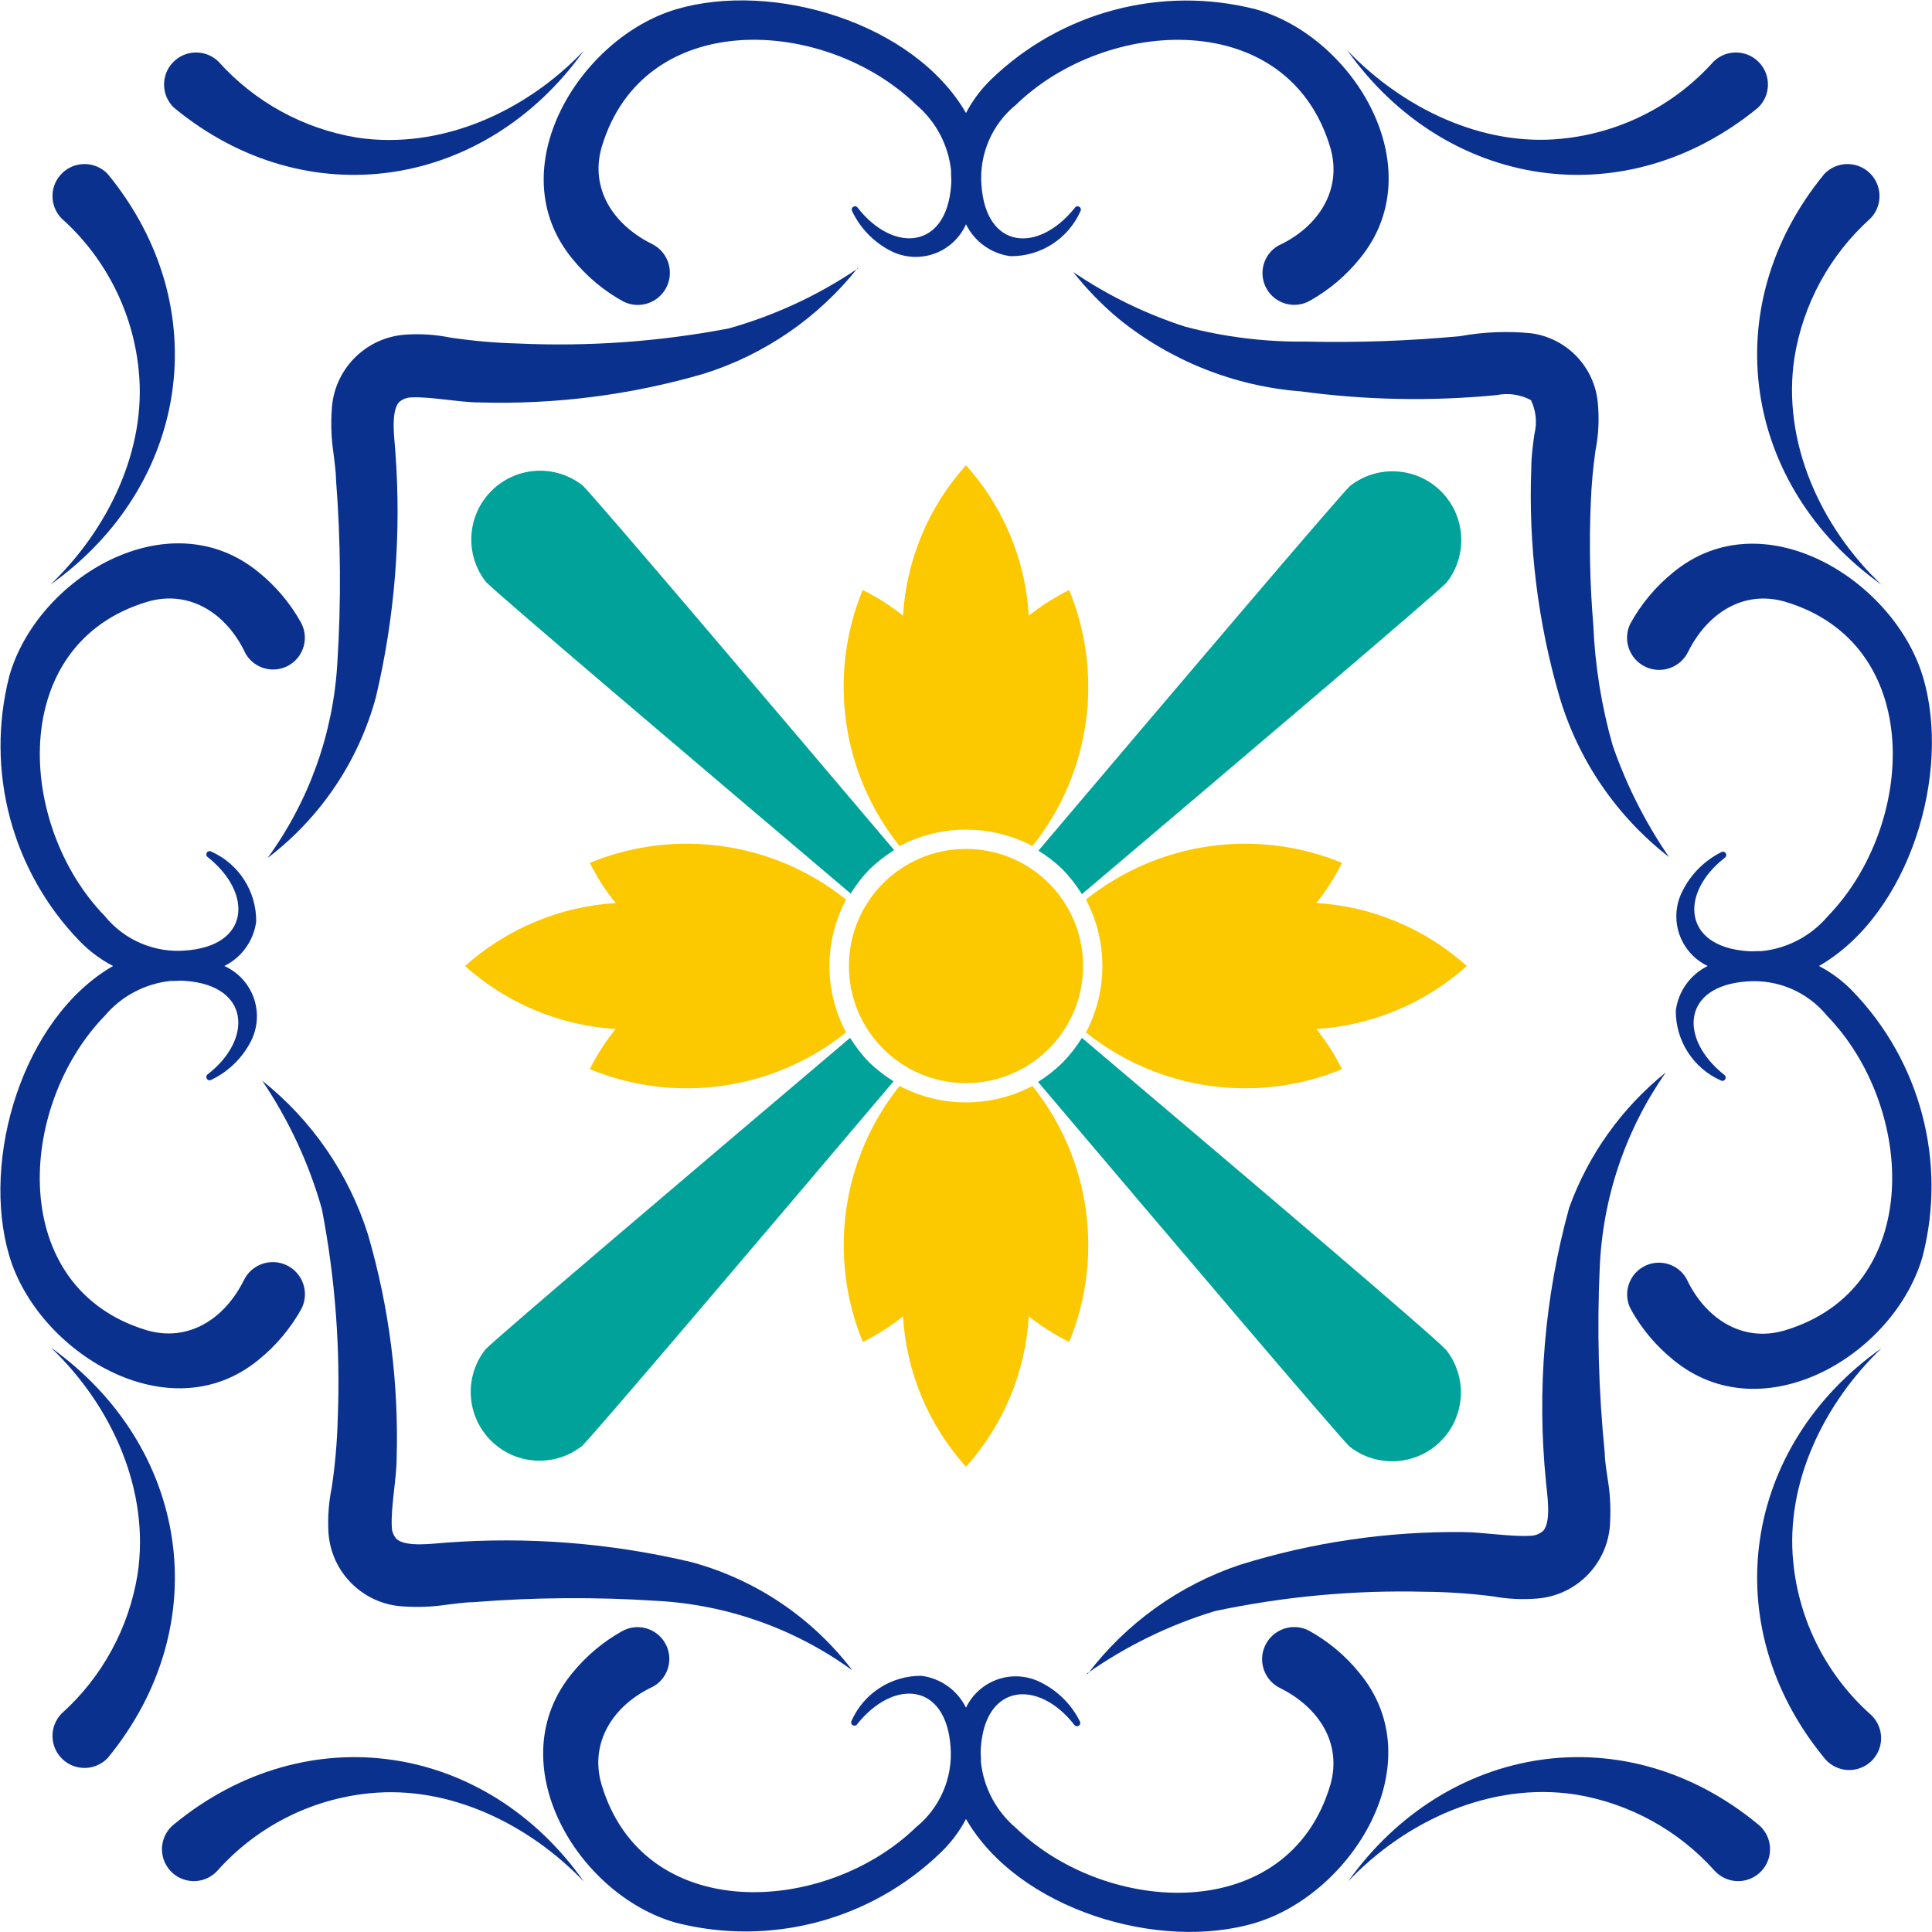
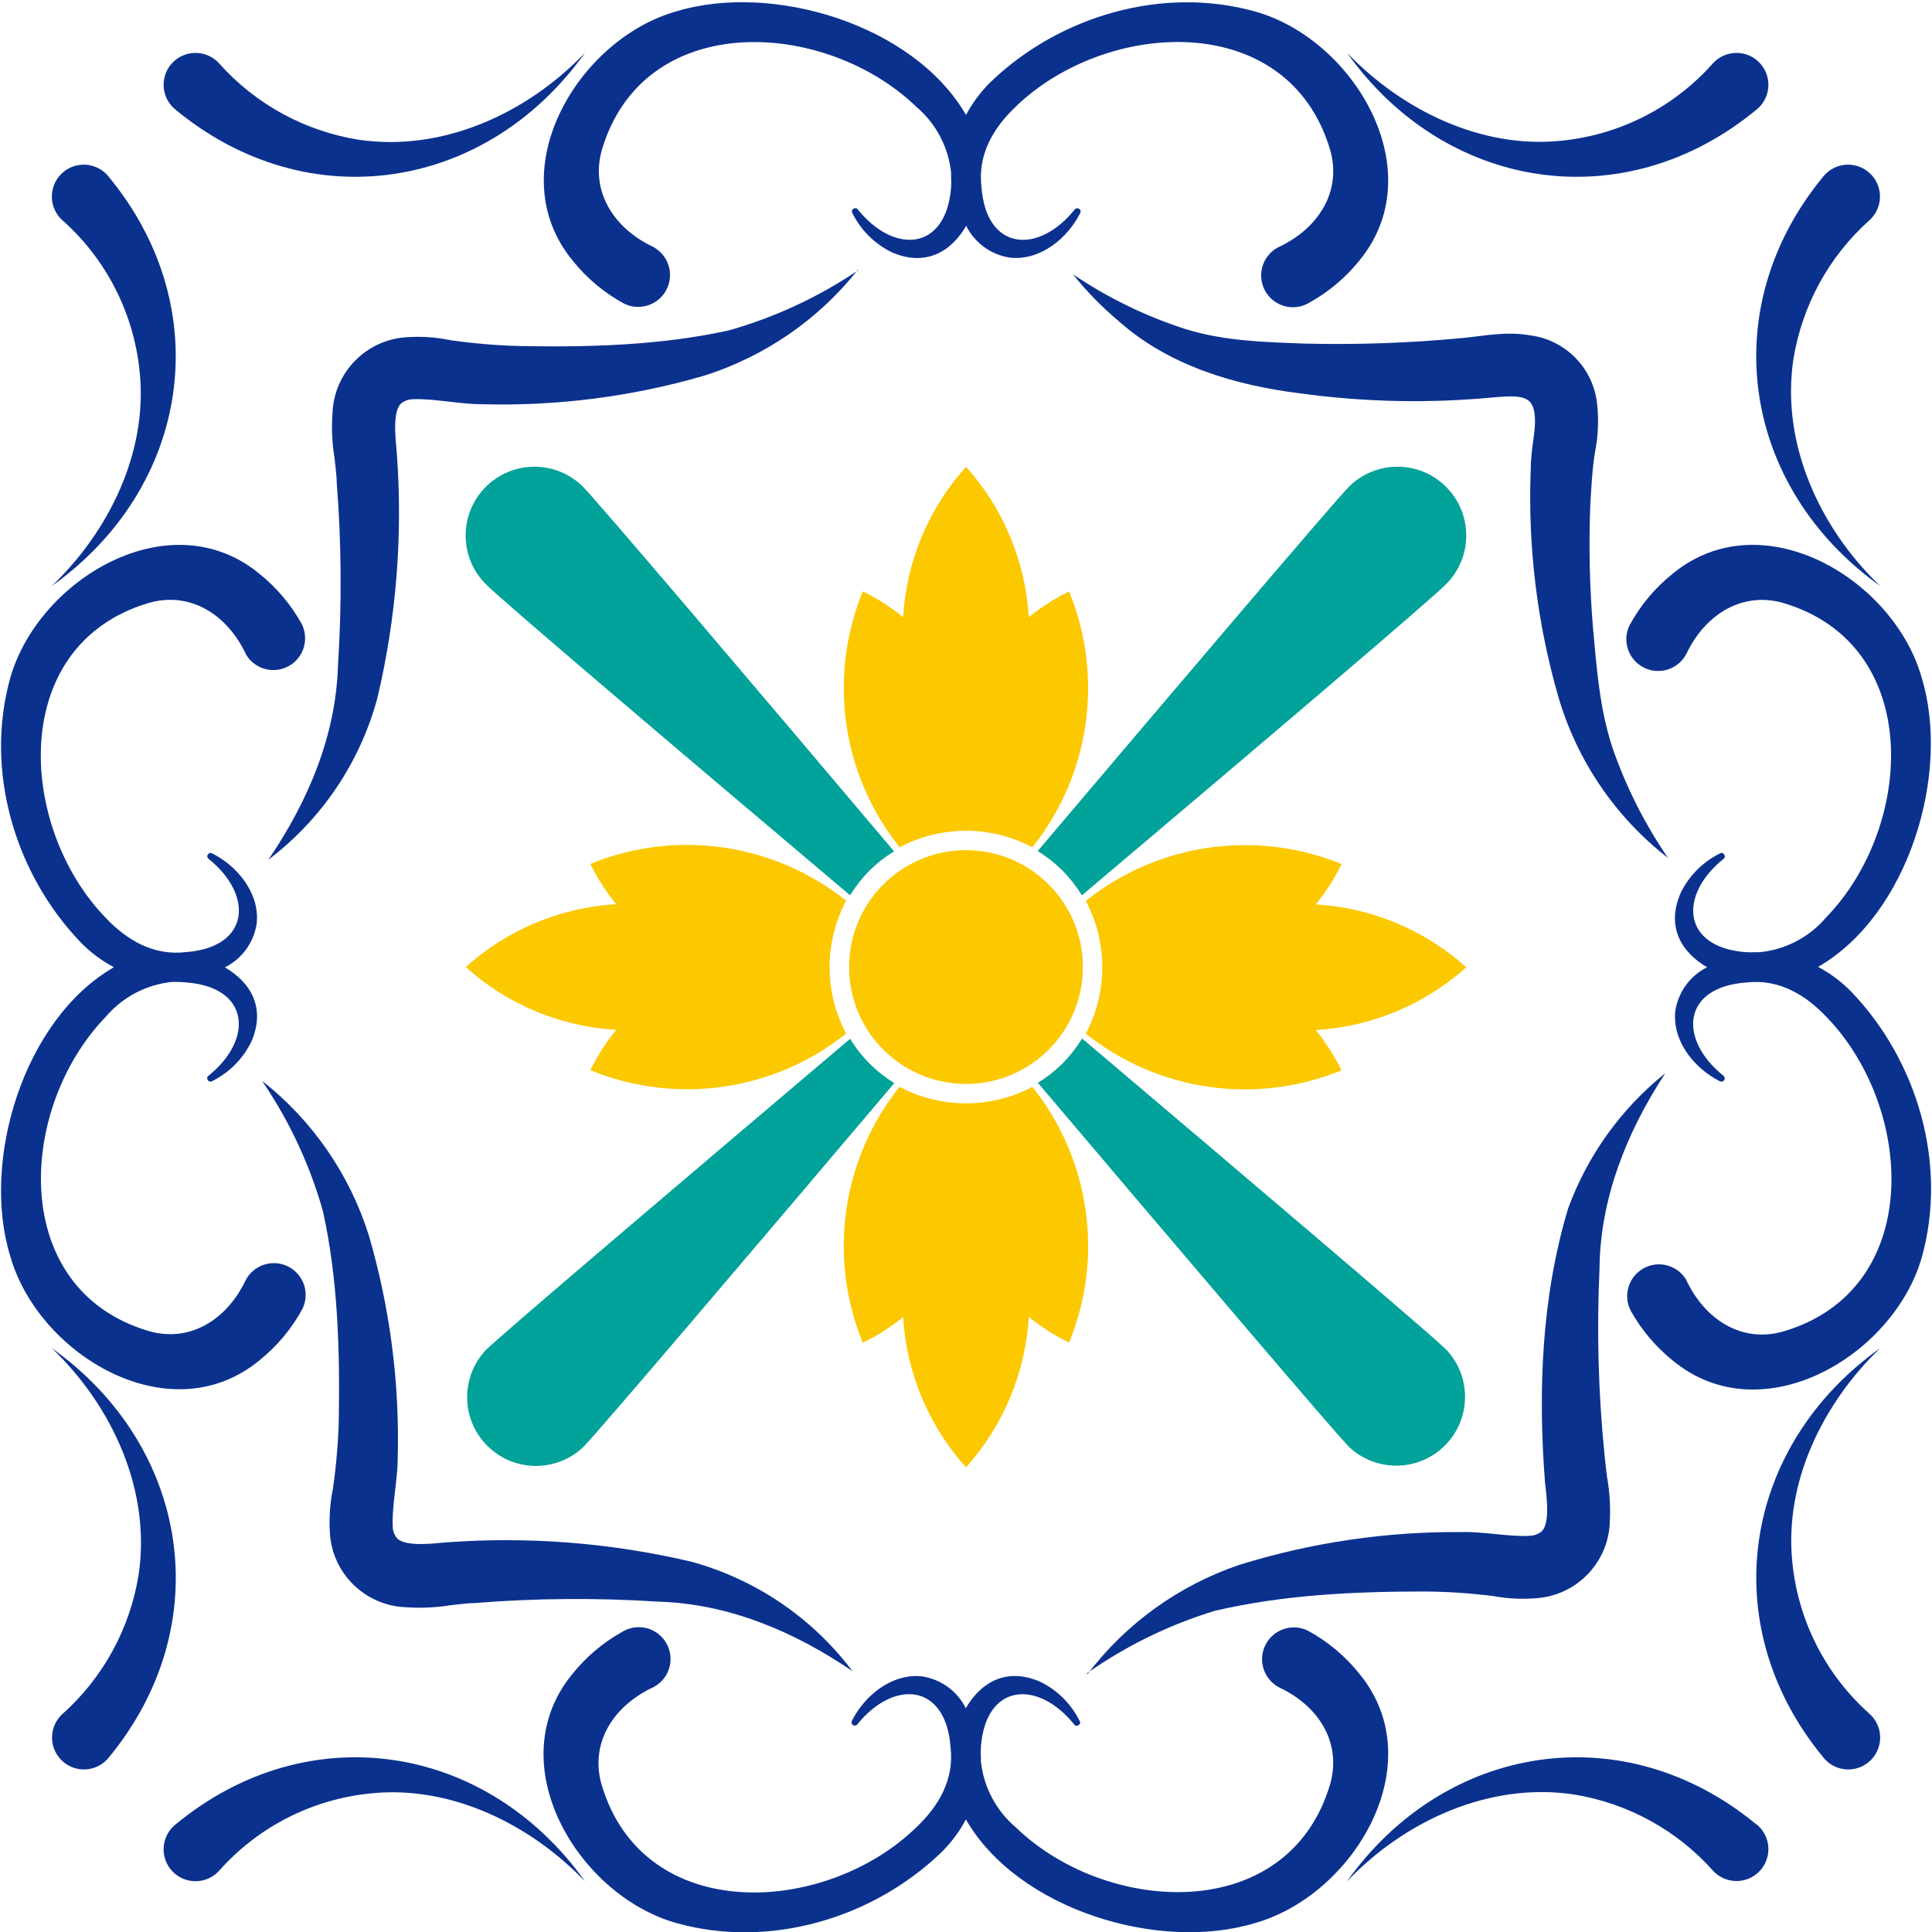
- <svg xmlns="http://www.w3.org/2000/svg" width="100" height="100" viewBox="0 0 100 100">
-   <circle cx="50" cy="50" r="6.06" fill="#fcc800" />
-   <path d="M50,42.94a7.39,7.39,0,0,1,3.44.85,13.19,13.19,0,0,0,1.9-13.25,11.58,11.58,0,0,0-2.09,1.33A12.79,12.79,0,0,0,50,24.08a12.75,12.75,0,0,0-3.26,7.79,11.24,11.24,0,0,0-2.09-1.33h0a13.21,13.21,0,0,0,1.91,13.25A7.39,7.39,0,0,1,50,42.94Z" fill="#fcc800" />
-   <path d="M57.06,50a7.39,7.39,0,0,1-.85,3.44,13.19,13.19,0,0,0,13.25,1.9,11.16,11.16,0,0,0-1.33-2.08A12.86,12.86,0,0,0,75.92,50a12.8,12.8,0,0,0-7.79-3.26,11.16,11.16,0,0,0,1.33-2.08h0a13.19,13.19,0,0,0-13.25,1.9A7.39,7.39,0,0,1,57.06,50Z" fill="#fcc800" />
-   <path d="M50,57.06a7.39,7.39,0,0,1-3.44-.85,13.19,13.19,0,0,0-1.9,13.25,11.5,11.5,0,0,0,2.08-1.33A12.75,12.75,0,0,0,50,75.92a12.79,12.79,0,0,0,3.25-7.79,11.58,11.58,0,0,0,2.09,1.33h0a13.19,13.19,0,0,0-1.9-13.25A7.39,7.39,0,0,1,50,57.06Z" fill="#fcc800" />
-   <path d="M42.93,50a7.4,7.4,0,0,1,.86-3.44,13.2,13.2,0,0,0-13.26-1.9,10.71,10.71,0,0,0,1.34,2.08A12.91,12.91,0,0,0,24.07,50a12.86,12.86,0,0,0,7.8,3.26,10.71,10.71,0,0,0-1.34,2.08h0a13.2,13.2,0,0,0,13.26-1.9A7.4,7.4,0,0,1,42.93,50Z" fill="#fcc800" />
-   <path d="M45,45a8.11,8.11,0,0,1,1.28-1c-7.37-8.7-15.38-18.13-16.12-18.87a3.56,3.56,0,0,0-5,5c.74.74,10.17,8.75,18.87,16.12A7.57,7.57,0,0,1,45,45Z" fill="#00a29a" />
-   <path d="M55,45a7.64,7.64,0,0,1,1,1.28c8.7-7.37,18.13-15.38,18.87-16.12a3.56,3.56,0,0,0-5-5c-.74.74-8.75,10.17-16.12,18.87A7.61,7.61,0,0,1,55,45Z" fill="#00a29a" />
-   <path d="M55,55a7.61,7.61,0,0,1-1.27,1c7.37,8.7,15.38,18.13,16.12,18.87a3.56,3.56,0,0,0,5-5C74.14,69.1,64.71,61.09,56,53.72A7.64,7.64,0,0,1,55,55Z" fill="#00a29a" />
-   <path d="M45,55a7.57,7.57,0,0,1-1-1.28c-8.7,7.37-18.13,15.38-18.87,16.12a3.56,3.56,0,0,0,5,5c.74-.74,8.75-10.17,16.12-18.87A8.11,8.11,0,0,1,45,55Z" fill="#00a29a" />
-   <path d="M44.41,13.85a16.47,16.47,0,0,1-8,5.5,37.61,37.61,0,0,1-11.6,1.48c-1,0-2.54-.31-3.52-.26a1,1,0,0,0-.63.24c-.46.49-.23,2-.2,2.52a41.7,41.7,0,0,1-1,12.74,15.57,15.57,0,0,1-5.61,8.34,19,19,0,0,0,3.61-10.08,67.36,67.36,0,0,0-.07-9.53c0-.39-.09-1-.13-1.35v0a10.31,10.31,0,0,1-.09-2.21A4.1,4.1,0,0,1,21,17.32a8.57,8.57,0,0,1,2.29.15,29,29,0,0,0,3.53.31A46.81,46.81,0,0,0,37.72,17a23,23,0,0,0,6.69-3.11Z" fill="#0b318f" />
-   <path d="M86.4,44.37A16.41,16.41,0,0,1,80.7,36a37.23,37.23,0,0,1-1.44-11.79c0-.57.08-1.16.16-1.74a2.58,2.58,0,0,0-.18-1.76,2.64,2.64,0,0,0-1.77-.26,43.93,43.93,0,0,1-10.12-.19,17.1,17.1,0,0,1-9.46-3.77,16.14,16.14,0,0,1-2.34-2.41,22.72,22.72,0,0,0,5.8,2.83,23.31,23.31,0,0,0,6.22.77,68.75,68.75,0,0,0,8-.28,13.26,13.26,0,0,1,3.68-.15,4,4,0,0,1,3.45,3.58,8.49,8.49,0,0,1-.12,2.5A26.21,26.21,0,0,0,82.34,26a50.13,50.13,0,0,0,.13,6.36,26.85,26.85,0,0,0,1,6.22,24.25,24.25,0,0,0,2.91,5.77Z" fill="#0b318f" />
-   <path d="M56.29,86.65A16.49,16.49,0,0,1,64.16,81a37.43,37.43,0,0,1,11.56-1.7c1,0,2.54.26,3.53.19a1,1,0,0,0,.63-.26c.44-.49.18-2,.14-2.52a38.85,38.85,0,0,1,1.2-14.2,15.94,15.94,0,0,1,5-7,19,19,0,0,0-3.42,10.15,65.93,65.93,0,0,0,.26,9.53c0,.39.1,1,.15,1.34v0a10.1,10.1,0,0,1,.13,2.21,4.1,4.1,0,0,1-3.77,4,8.64,8.64,0,0,1-2.28-.11,29.36,29.36,0,0,0-3.54-.24,46.7,46.7,0,0,0-10.87,1,23.29,23.29,0,0,0-6.63,3.24Z" fill="#0b318f" />
-   <path d="M13.54,55.91a16.54,16.54,0,0,1,5.51,8,37.51,37.51,0,0,1,1.48,11.59c0,1-.31,2.54-.25,3.52a.93.93,0,0,0,.24.63c.48.46,2,.23,2.52.2a41.63,41.63,0,0,1,12.73,1,15.6,15.6,0,0,1,8.35,5.61A18.92,18.92,0,0,0,34,82.86a65.91,65.91,0,0,0-9.53.07c-.39,0-1,.09-1.35.13h0a10.4,10.4,0,0,1-2.22.09A4.1,4.1,0,0,1,17,79.31,9,9,0,0,1,17.17,77a29,29,0,0,0,.31-3.53,47.37,47.37,0,0,0-.82-10.89,23.07,23.07,0,0,0-3.12-6.69Z" fill="#0b318f" />
-   <path d="M5.57,9A1.65,1.65,0,1,0,3.18,11.3a12.14,12.14,0,0,1,4,7.87c.42,4.12-1.59,8.24-4.57,11.09C9.78,25.17,11.25,15.91,5.57,9Z" fill="#0b318f" />
-   <path d="M29.63,13.4a8.84,8.84,0,0,0,2.66,2.22,1.65,1.65,0,0,0,1.44-3c-2-1-3.2-2.86-2.59-5C33.31.33,42.73.87,47.42,5.42a5.18,5.18,0,0,1,1.81,3.43,1.85,1.85,0,0,0,0,.23,2.91,2.91,0,0,1,0,.51c-.24,3.34-3,3.51-4.83,1.17a.17.17,0,0,0-.29.18,4.47,4.47,0,0,0,2,2.05A2.85,2.85,0,0,0,50,11.61a3,3,0,0,0,2.3,1.65,3.92,3.92,0,0,0,3.62-2.32.17.17,0,0,0-.29-.18c-1.88,2.35-4.59,2.17-4.83-1.17a4.87,4.87,0,0,1,1.79-4.17C57.27.87,66.69.33,68.86,7.65c.63,2.18-.63,4.11-2.69,5.06a1.64,1.64,0,1,0,1.64,2.85,8.93,8.93,0,0,0,2.56-2.16C74.2,8.76,70.11,1.92,65,.48A14.54,14.54,0,0,0,51.29,4.12,6.77,6.77,0,0,0,50,5.85C47.3,1.17,40-1,35,.48S25.8,8.76,29.63,13.4Z" fill="#0b318f" />
-   <path d="M9,5.57c6.87,5.68,16.12,4.21,21.22-2.95-3,3.16-7.4,5.16-11.75,4.5A12.32,12.32,0,0,1,11.3,3.18,1.65,1.65,0,1,0,9,5.57Z" fill="#0b318f" />
-   <path d="M97.38,30.26c-3.16-3-5.16-7.4-4.5-11.75a12.32,12.32,0,0,1,3.94-7.21A1.65,1.65,0,1,0,94.43,9C88.75,15.91,90.22,25.16,97.38,30.26Z" fill="#0b318f" />
-   <path d="M95.88,51.29A6.77,6.77,0,0,0,94.15,50c4.68-2.69,6.89-10,5.37-15s-8.28-9.2-12.92-5.37a9,9,0,0,0-2.22,2.66,1.65,1.65,0,0,0,3,1.44c1-2,2.86-3.2,5-2.59,7.32,2.17,6.78,11.59,2.23,16.28a5.18,5.18,0,0,1-3.43,1.81h-.23a2.91,2.91,0,0,1-.51,0c-3.34-.24-3.51-3-1.17-4.83a.17.17,0,0,0-.18-.29,4.47,4.47,0,0,0-2,2A2.85,2.85,0,0,0,88.39,50a3,3,0,0,0-1.65,2.3,3.92,3.92,0,0,0,2.32,3.62.17.17,0,0,0,.18-.29c-2.35-1.88-2.17-4.59,1.17-4.83a4.87,4.87,0,0,1,4.17,1.79c4.55,4.69,5.09,14.11-2.23,16.28-2.18.63-4.1-.63-5.06-2.69a1.64,1.64,0,1,0-2.85,1.64,8.93,8.93,0,0,0,2.16,2.56c4.64,3.83,11.48-.26,12.92-5.37A14.54,14.54,0,0,0,95.88,51.29Z" fill="#0b318f" />
-   <path d="M94.43,91a1.65,1.65,0,1,0,2.39-2.26,12.14,12.14,0,0,1-4-7.87c-.42-4.12,1.59-8.24,4.57-11.09C90.22,74.83,88.75,84.09,94.43,91Z" fill="#0b318f" />
-   <path d="M70.37,86.6a8.84,8.84,0,0,0-2.66-2.22,1.65,1.65,0,0,0-1.44,3c2,1,3.2,2.86,2.59,5-2.17,7.32-11.59,6.78-16.28,2.23a5.18,5.18,0,0,1-1.81-3.43,1.85,1.85,0,0,0,0-.23,2.91,2.91,0,0,1,0-.51c.24-3.34,3-3.51,4.83-1.17a.17.17,0,0,0,.29-.18,4.47,4.47,0,0,0-2-2A2.85,2.85,0,0,0,50,88.39a3,3,0,0,0-2.3-1.65,3.92,3.92,0,0,0-3.62,2.32.17.17,0,0,0,.29.18c1.88-2.35,4.59-2.17,4.83,1.17a4.87,4.87,0,0,1-1.79,4.17c-4.69,4.55-14.11,5.09-16.28-2.23-.63-2.18.63-4.11,2.69-5.06a1.64,1.64,0,1,0-1.64-2.85,8.93,8.93,0,0,0-2.56,2.16c-3.83,4.64.26,11.48,5.37,12.92a14.54,14.54,0,0,0,13.71-3.64A6.77,6.77,0,0,0,50,94.15c2.69,4.68,10,6.89,15,5.37S74.2,91.24,70.37,86.6Z" fill="#0b318f" />
-   <path d="M91,94.43c-6.87-5.68-16.12-4.21-21.22,2.95,3-3.16,7.4-5.16,11.75-4.5a12.32,12.32,0,0,1,7.21,3.94A1.65,1.65,0,1,0,91,94.43Z" fill="#0b318f" />
-   <path d="M9,94.43a1.65,1.65,0,1,0,2.26,2.39,12.14,12.14,0,0,1,7.87-4c4.12-.42,8.24,1.59,11.09,4.57C25.17,90.22,15.91,88.75,9,94.43Z" fill="#0b318f" />
-   <path d="M13.4,70.37a9,9,0,0,0,2.22-2.66,1.65,1.65,0,0,0-3-1.44c-1,2-2.86,3.2-5,2.59C.33,66.69.87,57.27,5.42,52.58a5.18,5.18,0,0,1,3.43-1.81h.23a2.91,2.91,0,0,1,.51,0c3.34.24,3.51,3,1.17,4.83a.17.17,0,0,0,.18.29,4.47,4.47,0,0,0,2.05-2A2.85,2.85,0,0,0,11.61,50a3,3,0,0,0,1.65-2.3,3.92,3.92,0,0,0-2.32-3.62.17.17,0,0,0-.18.29c2.35,1.88,2.17,4.59-1.17,4.83a4.87,4.87,0,0,1-4.17-1.79C.87,42.73.33,33.31,7.65,31.14c2.18-.63,4.1.63,5.06,2.69a1.64,1.64,0,1,0,2.85-1.64,8.93,8.93,0,0,0-2.16-2.56C8.76,25.8,1.92,29.89.48,35A14.54,14.54,0,0,0,4.12,48.71,6.77,6.77,0,0,0,5.85,50C1.17,52.7-1,60,.48,65S8.76,74.2,13.4,70.37Z" fill="#0b318f" />
-   <path d="M2.62,69.74c3.16,3,5.16,7.4,4.5,11.75A12.32,12.32,0,0,1,3.18,88.7,1.65,1.65,0,1,0,5.57,91C11.25,84.09,9.78,74.84,2.62,69.74Z" fill="#0b318f" />
-   <path d="M91,5.57A1.65,1.65,0,1,0,88.7,3.18a12.14,12.14,0,0,1-7.87,4c-4.12.42-8.24-1.59-11.09-4.57C74.83,9.78,84.09,11.25,91,5.57Z" fill="#0b318f" />
+ <svg xmlns="http://www.w3.org/2000/svg" width="200" height="200" viewBox="0 0 200 200">
+   <circle cx="100" cy="100.11" r="12.1" fill="#fcc800" />
+   <path d="M100,86a14.63,14.63,0,0,1,6.87,1.71,26.4,26.4,0,0,0,3.8-26.49,22.59,22.59,0,0,0-4.17,2.67A25.58,25.58,0,0,0,100,48.32a25.53,25.53,0,0,0-6.51,15.57,21.94,21.94,0,0,0-4.17-2.67h0a26.38,26.38,0,0,0,3.81,26.49A14.6,14.6,0,0,1,100,86Z" fill="#fcc800" />
+   <path d="M114.11,100.11A14.6,14.6,0,0,1,112.4,107a26.38,26.38,0,0,0,26.48,3.8,22.59,22.59,0,0,0-2.67-4.17,25.58,25.58,0,0,0,15.58-6.5,25.6,25.6,0,0,0-15.58-6.51,21.94,21.94,0,0,0,2.67-4.17h0a26.41,26.41,0,0,0-26.48,3.81A14.6,14.6,0,0,1,114.11,100.11Z" fill="#fcc800" />
+   <path d="M100,114.22a14.64,14.64,0,0,1-6.88-1.71A26.38,26.38,0,0,0,89.32,139a21.42,21.42,0,0,0,4.17-2.66A25.53,25.53,0,0,0,100,151.9a25.58,25.58,0,0,0,6.5-15.57,22,22,0,0,0,4.17,2.66h0a26.38,26.38,0,0,0-3.8-26.48A14.63,14.63,0,0,1,100,114.22Z" fill="#fcc800" />
+   <path d="M85.88,100.11a14.72,14.72,0,0,1,1.71-6.87,26.4,26.4,0,0,0-26.48-3.81,21.94,21.94,0,0,0,2.67,4.17,25.57,25.57,0,0,0-15.57,6.51,25.5,25.5,0,0,0,15.57,6.5,22.59,22.59,0,0,0-2.67,4.17h0A26.38,26.38,0,0,0,87.59,107,14.72,14.72,0,0,1,85.88,100.11Z" fill="#fcc800" />
+   <path d="M90,90.13a14,14,0,0,1,2.55-2C77.85,70.72,61.83,51.88,60.36,50.4A7.12,7.12,0,0,0,50.29,60.47C51.76,62,70.61,78,88,92.68A14.76,14.76,0,0,1,90,90.13Z" fill="#00a29a" />
+   <path d="M110,90.13a15.19,15.19,0,0,1,2,2.55C129.39,78,148.23,62,149.7,60.47A7.12,7.12,0,0,0,139.63,50.4c-1.47,1.48-17.48,20.32-32.21,37.7A14.45,14.45,0,0,1,110,90.13Z" fill="#00a29a" />
+   <path d="M110,110.09a14.45,14.45,0,0,1-2.56,2c14.73,17.38,30.74,36.22,32.21,37.69a7.12,7.12,0,0,0,10.07-10.06c-1.47-1.48-20.31-17.49-37.7-32.21A15.19,15.19,0,0,1,110,110.09Z" fill="#00a29a" />
+   <path d="M90,110.09a14.76,14.76,0,0,1-2-2.55c-17.38,14.72-36.22,30.73-37.7,32.21a7.12,7.12,0,0,0,10.07,10.06c1.47-1.47,17.49-20.31,32.21-37.69A14,14,0,0,1,90,110.09Z" fill="#00a29a" />
+   <path d="M88.84,27.89a33.06,33.06,0,0,1-15.94,11,75,75,0,0,1-23.17,2.95c-2.07,0-5.06-.62-7-.51a1.91,1.91,0,0,0-1.26.48c-.91,1-.46,4.07-.4,5a83.39,83.39,0,0,1-2,25.44A31.19,31.19,0,0,1,27.78,89c4.09-6,7-12.83,7.21-20.15a133,133,0,0,0-.14-19c0-.78-.18-1.93-.25-2.69l0-.29,0,.35a19.39,19.39,0,0,1-.18-4.42,8.17,8.17,0,0,1,7.67-7.89,16.61,16.61,0,0,1,4.57.31,62.42,62.42,0,0,0,7.05.6c7.24.14,14.65-.06,21.75-1.62a46.73,46.73,0,0,0,13.38-6.22Z" fill="#0b318f" />
+   <path d="M172.73,88.86a32.74,32.74,0,0,1-11.4-16.69,74.49,74.49,0,0,1-2.87-23.54c0-1.14.16-2.32.32-3.48s.27-2.74-.37-3.51-2.26-.62-3.53-.53a86.48,86.48,0,0,1-20.21-.38c-6.82-.83-13.73-2.89-18.91-7.53a33.15,33.15,0,0,1-4.68-4.8,46,46,0,0,0,11.59,5.65c4.06,1.27,8.24,1.36,12.43,1.52a137.4,137.4,0,0,0,16-.55c2.5-.22,4.68-.76,7.35-.3a8,8,0,0,1,6.89,7.16,16.61,16.61,0,0,1-.24,5c-.28,1.74-.36,3.54-.47,5.32a103.93,103.93,0,0,0,.27,12.71c.38,4.19.68,8.4,2,12.43a48,48,0,0,0,5.81,11.53Z" fill="#0b318f" />
+   <path d="M112.56,173.33A33.06,33.06,0,0,1,128.28,162a75.44,75.44,0,0,1,23.11-3.4c2.07-.07,5.08.53,7,.38a1.94,1.94,0,0,0,1.26-.51c.89-1,.37-4.07.29-5-.74-9.47-.36-19.23,2.39-28.37a32.07,32.07,0,0,1,10.06-14c-4,6.1-6.76,13-6.81,20.29a131.48,131.48,0,0,0,.5,19c.06.78.22,1.92.3,2.69l0,.28,0-.35a20.21,20.21,0,0,1,.27,4.43,8.18,8.18,0,0,1-7.53,8,17,17,0,0,1-4.57-.22,60.5,60.5,0,0,0-7.06-.47c-7.24,0-14.65.34-21.72,2a46.49,46.49,0,0,0-13.25,6.47Z" fill="#0b318f" />
+   <path d="M27.17,111.92a32.92,32.92,0,0,1,11,15.93,75,75,0,0,1,3,23.17c0,2.07-.63,5.06-.51,7a1.83,1.83,0,0,0,.48,1.26c1,.91,4.06.45,5,.39a83.75,83.75,0,0,1,25.44,2A31.19,31.19,0,0,1,88.25,173c-6-4.09-12.83-7-20.15-7.2a131.53,131.53,0,0,0-19,.15c-.78,0-1.93.18-2.69.25l-.29,0,.35,0a20,20,0,0,1-4.43.18,8.18,8.18,0,0,1-7.89-7.67,17.43,17.43,0,0,1,.31-4.57,62.23,62.23,0,0,0,.61-7c.12-7.24-.07-14.66-1.64-21.76a46.29,46.29,0,0,0-6.22-13.37Z" fill="#0b318f" />
+   <path d="M11.24,18.28A3.3,3.3,0,1,0,6.46,22.8a24.14,24.14,0,0,1,8,15.72C15.31,46.76,11.3,55,5.35,60.67,19.65,50.5,22.58,32,11.24,18.28Z" fill="#0b318f" />
+   <path d="M59.3,27a17.51,17.51,0,0,0,5.32,4.44A3.29,3.29,0,0,0,67.5,25.5c-4-1.93-6.41-5.73-5.19-10C66.66.88,85.48,2,94.85,11.05a10.36,10.36,0,0,1,3.61,6.84c0,.16,0,.31,0,.46a9.27,9.27,0,0,1,0,1c-.49,6.66-5.92,7-9.66,2.33-.23-.32-.77,0-.57.36a8.91,8.91,0,0,0,4.1,4.08c3.49,1.52,6.14-.07,7.69-2.74a6.07,6.07,0,0,0,4.59,3.3c3.15.3,5.94-2.07,7.22-4.64a.34.34,0,0,0-.57-.36c-3.76,4.69-9.17,4.32-9.66-2.33-.4-3.34,1.21-6.1,3.58-8.34C114.52,2,133.34.88,137.69,15.49c1.26,4.37-1.26,8.21-5.39,10.12a3.29,3.29,0,1,0,3.28,5.7A17.62,17.62,0,0,0,140.7,27c7.64-9.25-.52-22.92-10.74-25.8-9.61-2.7-20.29.45-27.39,7.27A13.93,13.93,0,0,0,100,11.9C94.61,2.56,80-1.86,70,1.18,59.81,4.06,51.66,17.73,59.3,27Z" fill="#0b318f" />
+   <path d="M18.17,11.35c13.72,11.34,32.21,8.41,42.39-5.89-6,6.3-14.79,10.3-23.46,9A24.52,24.52,0,0,1,22.69,6.57a3.3,3.3,0,1,0-4.52,4.78Z" fill="#0b318f" />
+   <path d="M194.65,60.67c-6.3-6-10.3-14.79-9-23.46a24.52,24.52,0,0,1,7.87-14.41,3.3,3.3,0,1,0-4.78-4.52C177.42,32,180.35,50.49,194.65,60.67Z" fill="#0b318f" />
+   <path d="M191.66,102.68a13.93,13.93,0,0,0-3.45-2.59c9.34-5.37,13.76-20,10.72-29.94-2.88-10.23-16.55-18.38-25.8-10.74a17.51,17.51,0,0,0-4.44,5.32,3.29,3.29,0,0,0,5.92,2.88c1.93-4,5.73-6.41,10-5.19,14.61,4.35,13.53,23.17,4.44,32.54a10.36,10.36,0,0,1-6.85,3.61l-.45,0a9.27,9.27,0,0,1-1,0c-6.66-.49-7-5.92-2.33-9.66.32-.23,0-.77-.36-.57a8.91,8.91,0,0,0-4.08,4.1c-1.52,3.49.07,6.14,2.74,7.69a6.07,6.07,0,0,0-3.3,4.59c-.3,3.15,2.07,5.94,4.64,7.22a.34.34,0,0,0,.36-.57c-4.69-3.76-4.32-9.17,2.33-9.66,3.34-.4,6.1,1.21,8.34,3.58,9.09,9.37,10.17,28.19-4.44,32.53-4.37,1.27-8.21-1.25-10.12-5.38a3.29,3.29,0,0,0-5.7,3.28,17.62,17.62,0,0,0,4.33,5.12c9.25,7.64,22.92-.52,25.8-10.74C201.63,120.46,198.47,109.78,191.66,102.68Z" fill="#0b318f" />
+   <path d="M188.76,181.94a3.3,3.3,0,1,0,4.78-4.52,24.16,24.16,0,0,1-8-15.72c-.85-8.24,3.16-16.45,9.11-22.15C180.35,149.72,177.42,168.21,188.76,181.94Z" fill="#0b318f" />
+   <path d="M140.7,173.24a17.51,17.51,0,0,0-5.32-4.44,3.29,3.29,0,0,0-2.88,5.92c4.05,1.93,6.41,5.72,5.19,10-4.35,14.61-23.17,13.53-32.54,4.44a10.36,10.36,0,0,1-3.61-6.85c0-.15,0-.3,0-.45a9.27,9.27,0,0,1,0-1c.49-6.66,5.92-7,9.66-2.34.23.32.77,0,.57-.35a8.86,8.86,0,0,0-4.1-4.08c-3.49-1.52-6.14.07-7.69,2.74a6.07,6.07,0,0,0-4.59-3.3c-3.15-.3-5.94,2.07-7.22,4.64a.34.34,0,0,0,.57.35c3.76-4.68,9.17-4.31,9.66,2.34.4,3.34-1.21,6.1-3.58,8.34-9.37,9.08-28.19,10.17-32.54-4.44-1.26-4.37,1.26-8.21,5.39-10.12a3.29,3.29,0,1,0-3.28-5.7,17.62,17.62,0,0,0-5.12,4.33c-7.64,9.25.52,22.92,10.74,25.8,9.61,2.7,20.29-.46,27.39-7.27a13.93,13.93,0,0,0,2.59-3.45c5.37,9.34,20,13.76,29.94,10.72C140.19,196.16,148.34,182.49,140.7,173.24Z" fill="#0b318f" />
+   <path d="M181.83,188.87c-13.72-11.34-32.21-8.42-42.39,5.89,6-6.31,14.79-10.3,23.46-9a24.52,24.52,0,0,1,14.41,7.87,3.3,3.3,0,1,0,4.52-4.78Z" fill="#0b318f" />
+   <path d="M18.17,188.87a3.3,3.3,0,1,0,4.52,4.78,24.14,24.14,0,0,1,15.72-8c8.24-.85,16.45,3.16,22.15,9.11C50.39,180.46,31.9,177.52,18.17,188.87Z" fill="#0b318f" />
+   <path d="M26.87,140.81a17.51,17.51,0,0,0,4.44-5.32,3.29,3.29,0,0,0-5.92-2.88c-1.93,4-5.73,6.41-10,5.18-14.61-4.34-13.53-23.16-4.44-32.53a10.36,10.36,0,0,1,6.85-3.61l.45,0a9.27,9.27,0,0,1,1,.05c6.66.49,7,5.92,2.33,9.66-.32.23,0,.77.36.57a8.91,8.91,0,0,0,4.08-4.1c1.52-3.49-.07-6.14-2.74-7.69a6.07,6.07,0,0,0,3.3-4.59c.3-3.15-2.07-5.94-4.64-7.22a.34.34,0,0,0-.36.57c4.69,3.75,4.32,9.16-2.33,9.66-3.34.4-6.1-1.21-8.34-3.58C1.85,85.59.77,66.77,15.38,62.42c4.37-1.26,8.21,1.26,10.12,5.39a3.29,3.29,0,0,0,5.7-3.28,17.62,17.62,0,0,0-4.33-5.12C17.62,51.77,4,59.93,1.07,70.15c-2.7,9.61.46,20.29,7.27,27.39a13.93,13.93,0,0,0,3.45,2.59C2.45,105.5-2,120.16,1.07,130.07,4,140.29,17.62,148.45,26.87,140.81Z" fill="#0b318f" />
+   <path d="M5.35,139.55c6.3,6,10.3,14.79,9,23.46a24.52,24.52,0,0,1-7.87,14.41,3.3,3.3,0,1,0,4.78,4.52C22.58,168.22,19.65,149.73,5.35,139.55Z" fill="#0b318f" />
+   <path d="M181.83,11.35a3.3,3.3,0,1,0-4.52-4.78,24.14,24.14,0,0,1-15.72,8c-8.24.85-16.45-3.16-22.15-9.11C149.61,19.76,168.1,22.69,181.83,11.35Z" fill="#0b318f" />
</svg>
